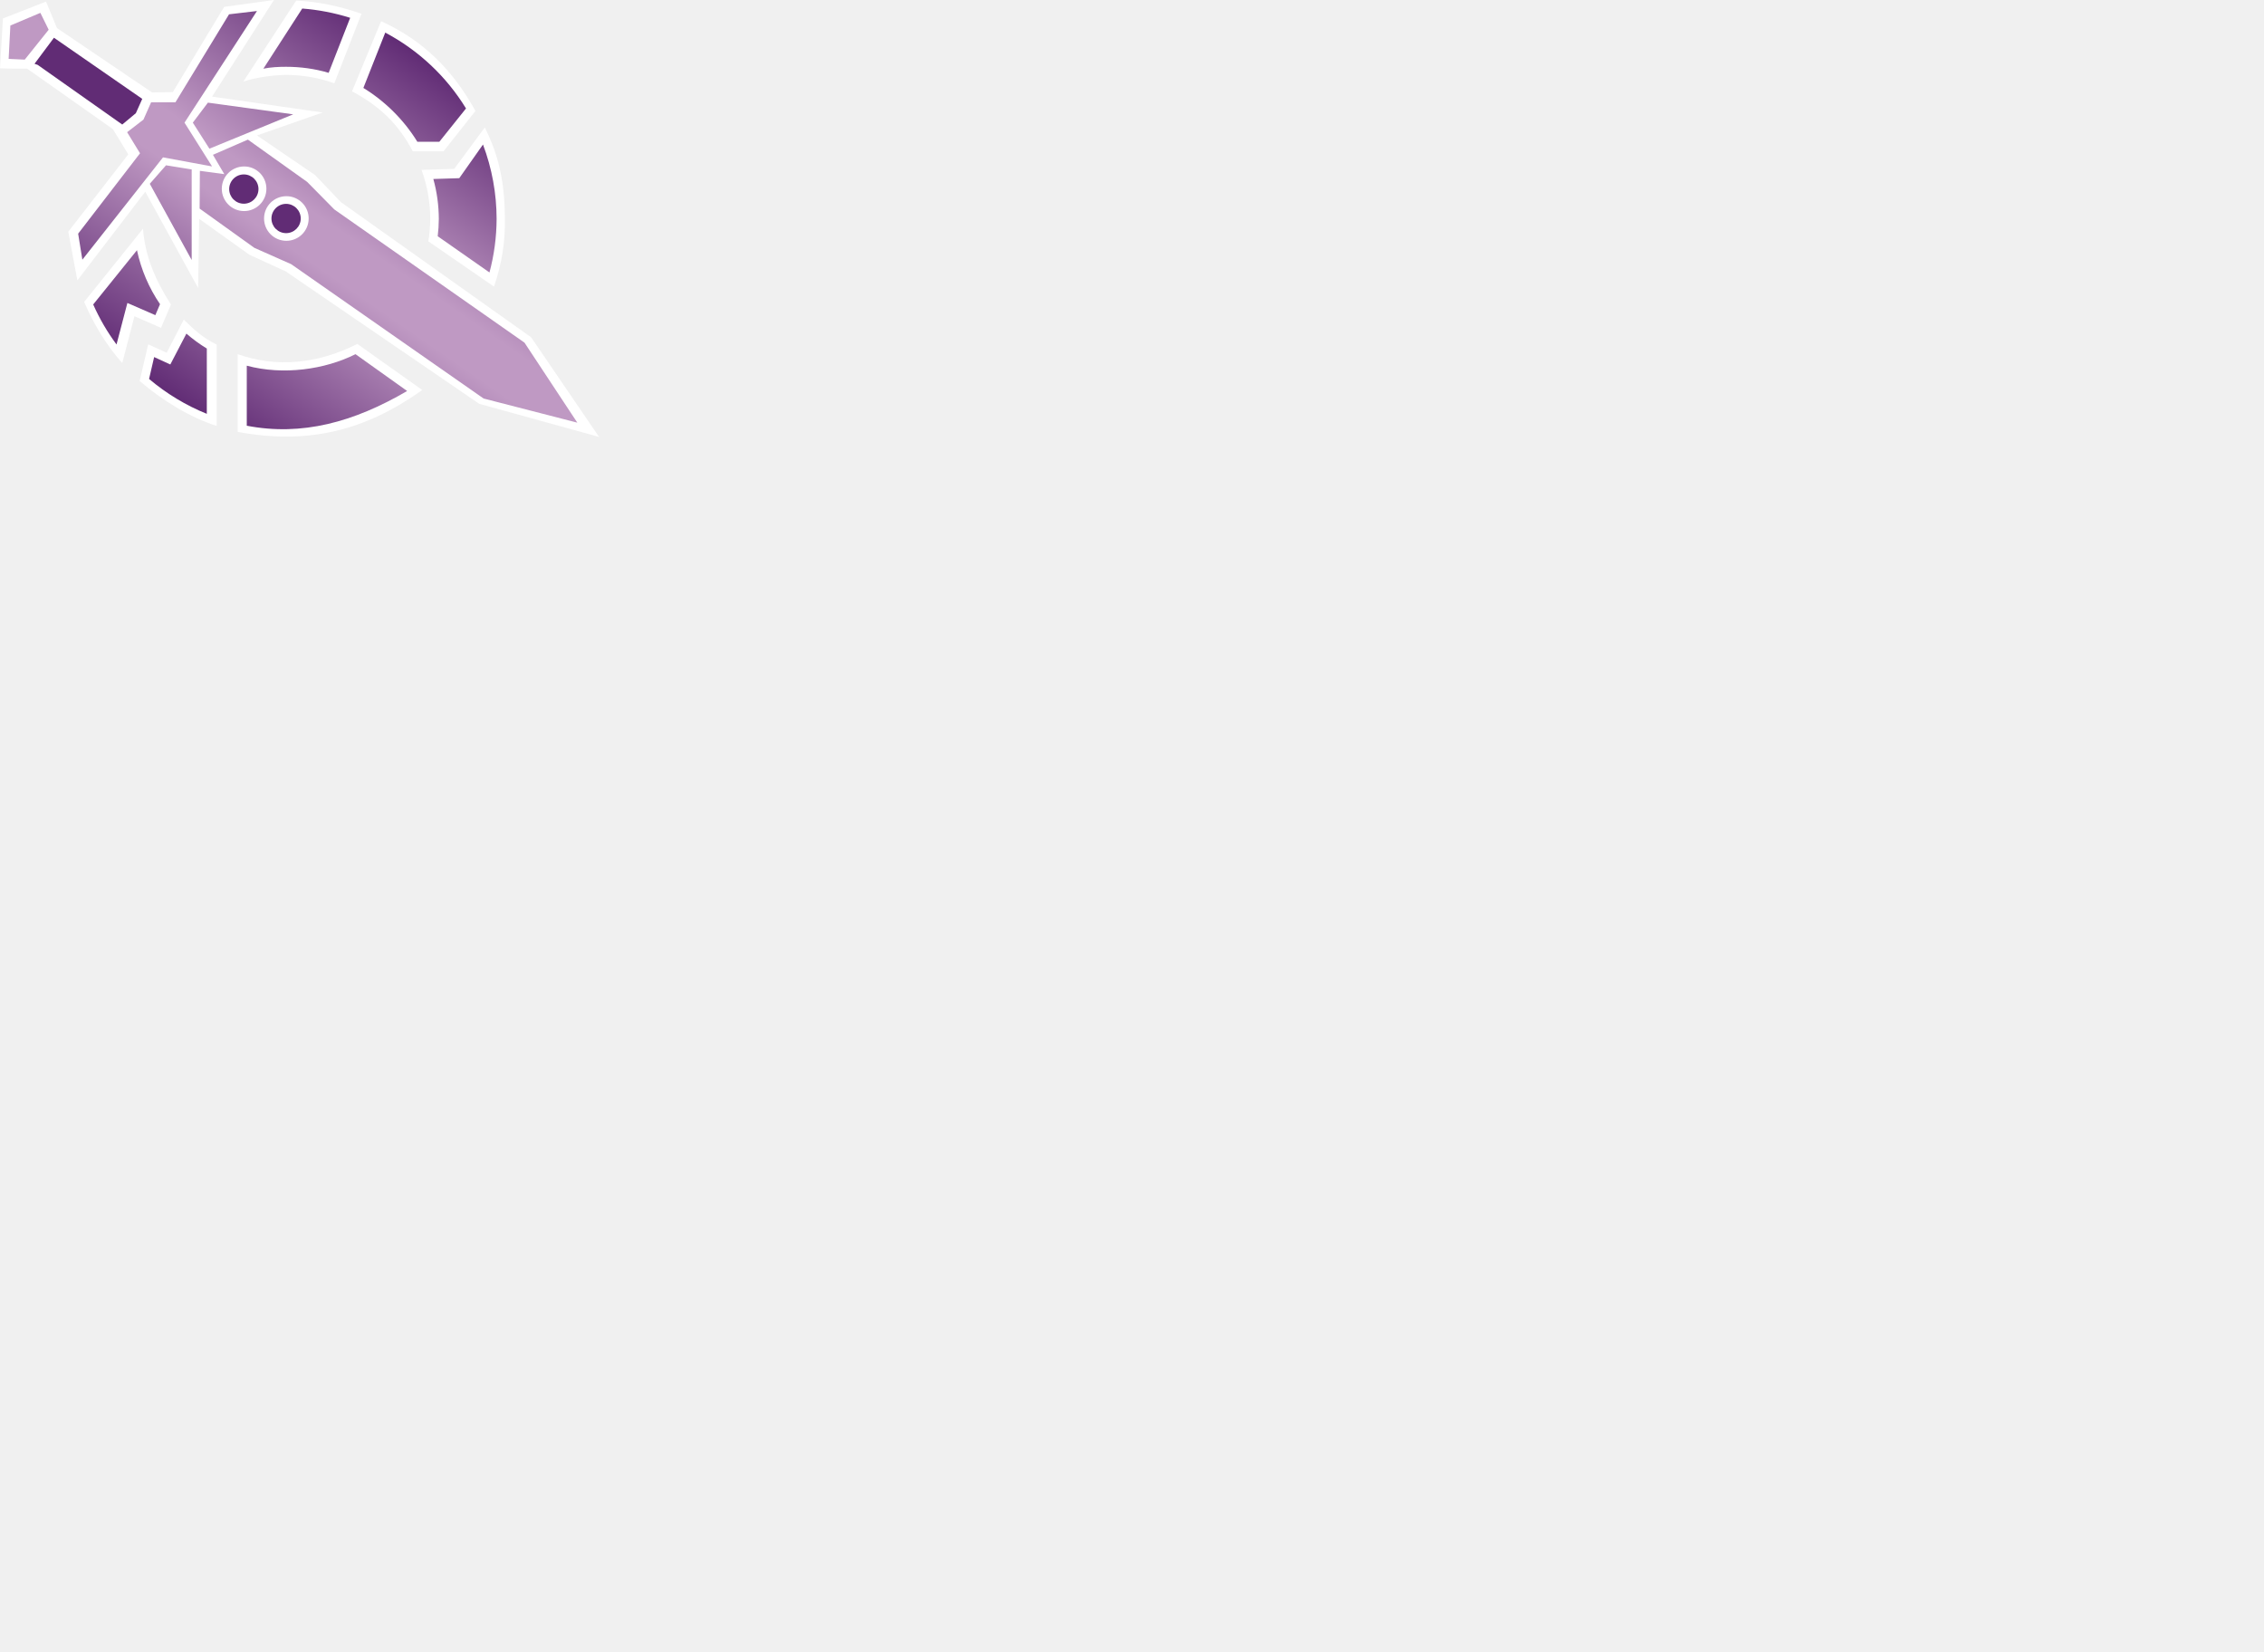
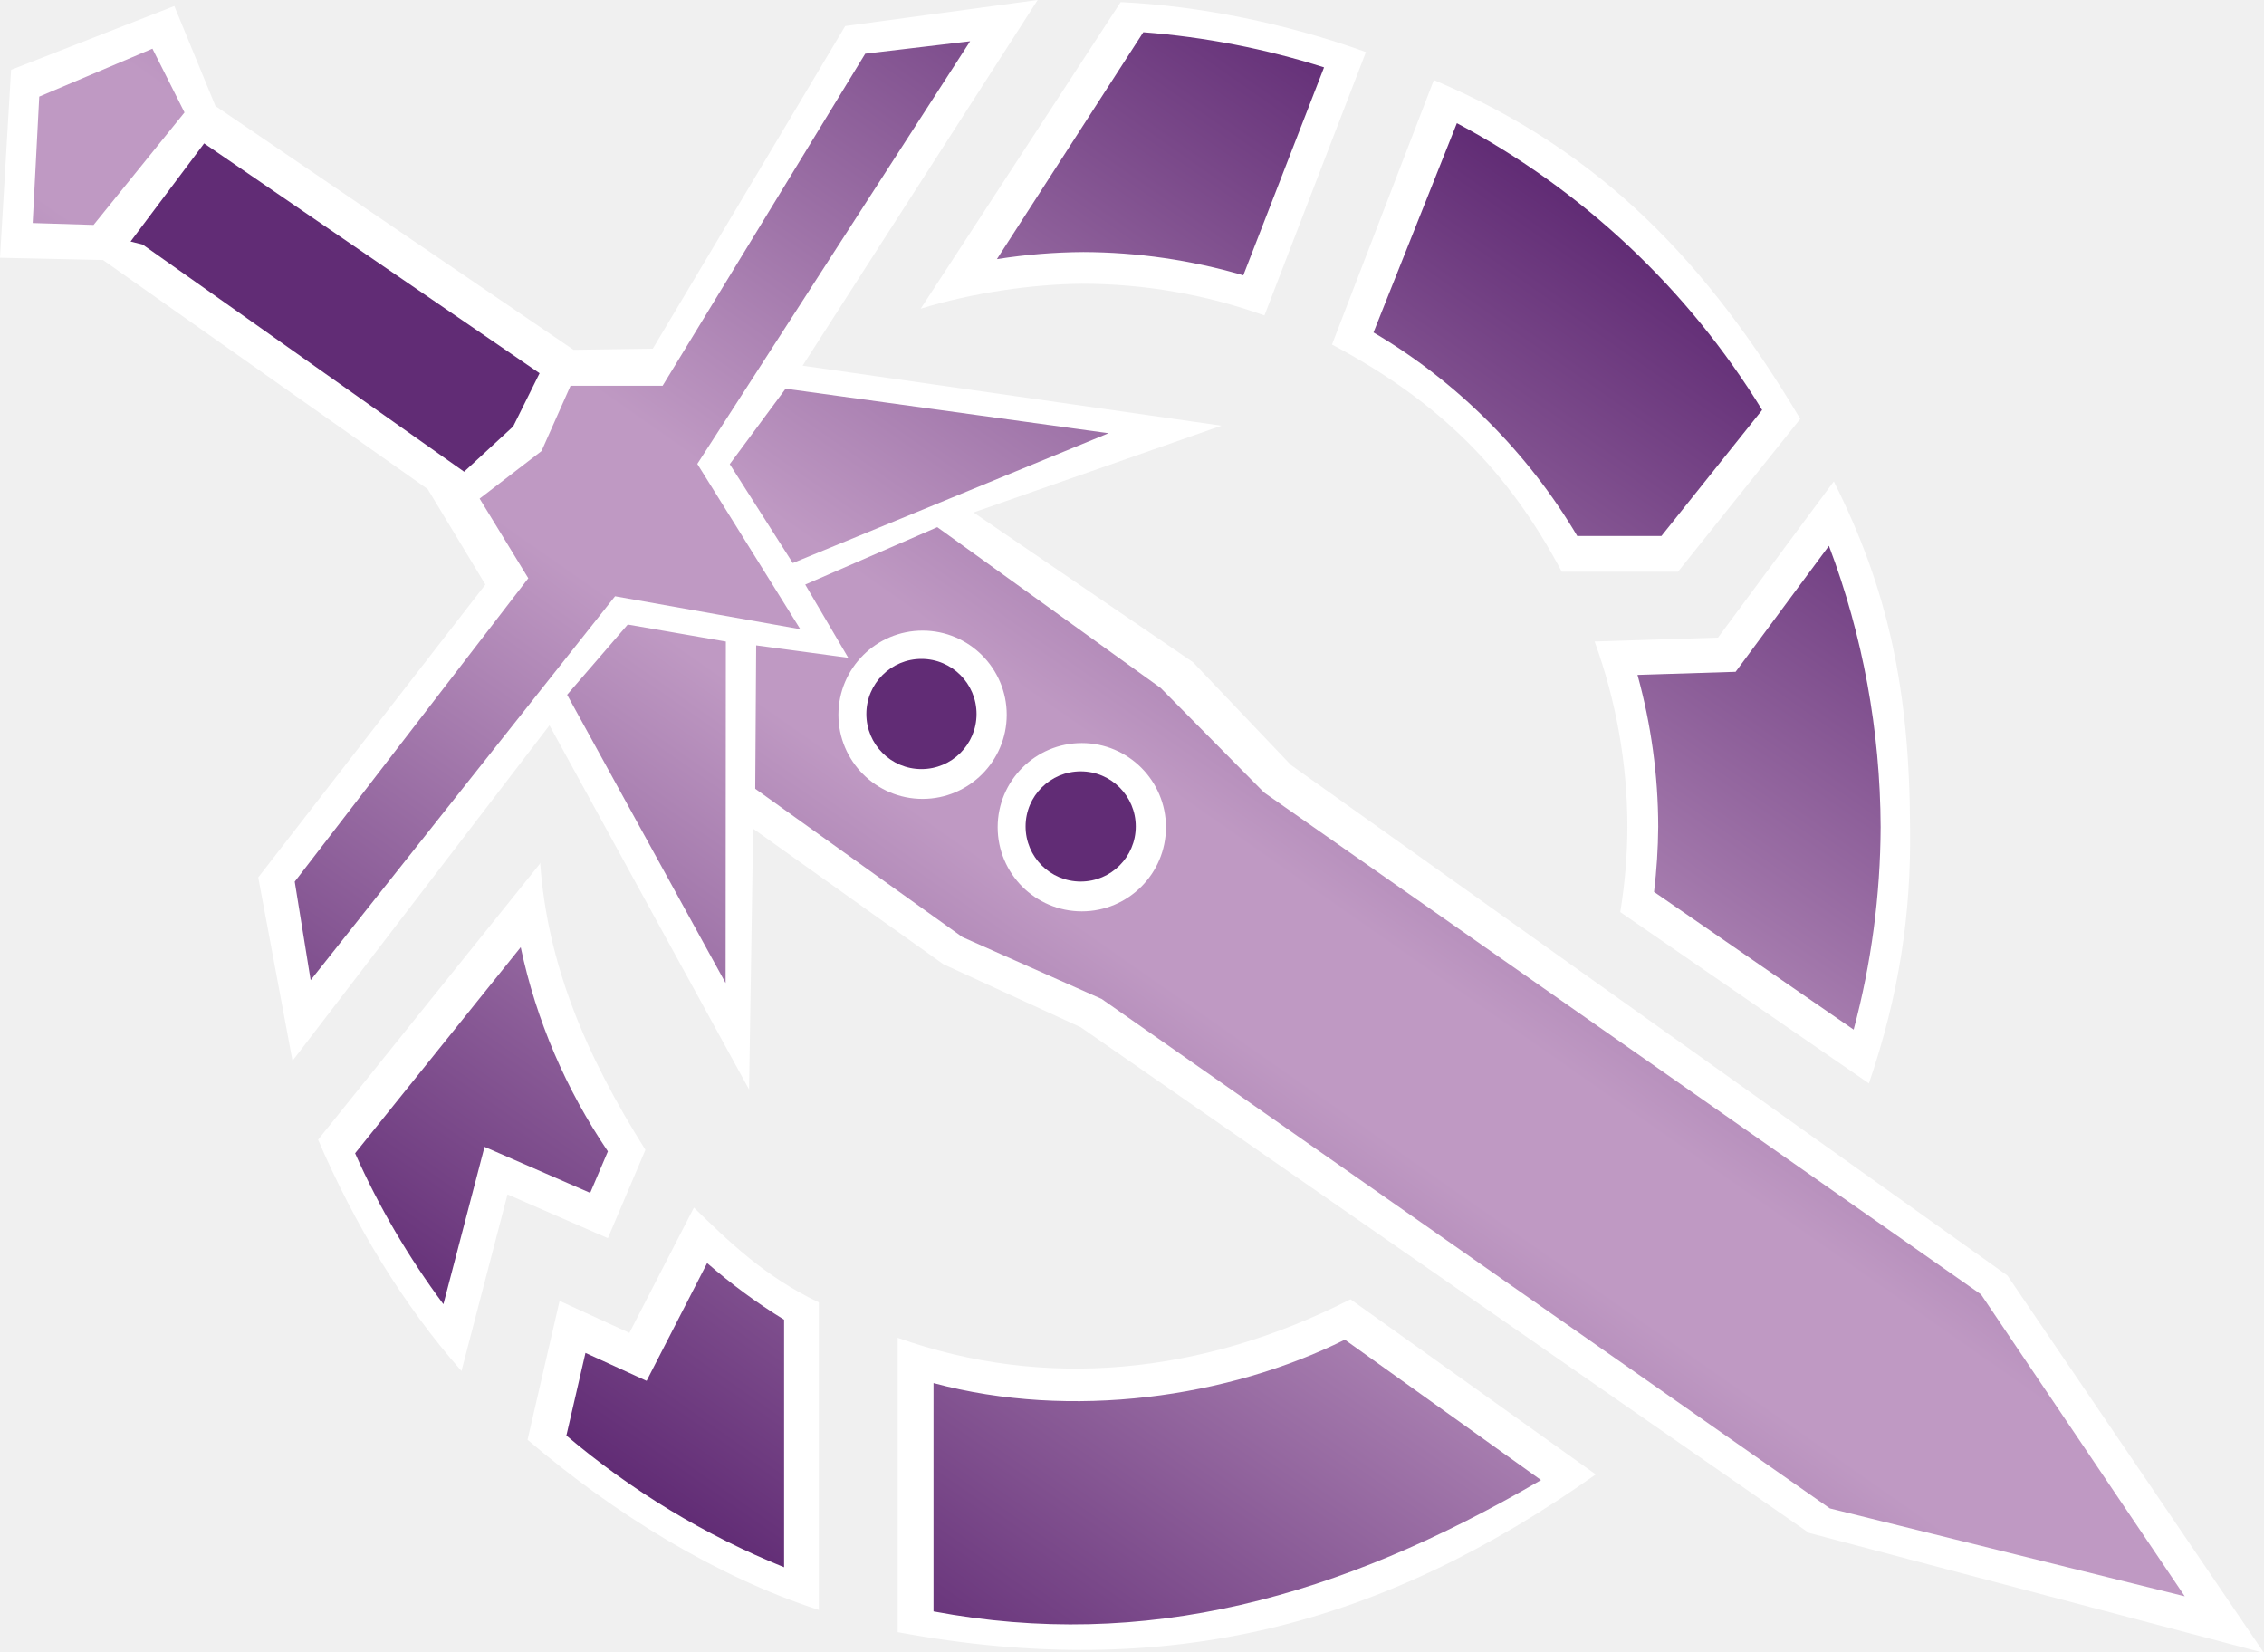
<svg xmlns="http://www.w3.org/2000/svg" version="1.1" width="600" height="437.628">
  <defs>
-     <linearGradient id="gradient-body" x1="43.752" y1="103.79" x2="75.594" y2="57.85" spreadMethod="reflect" gradientUnits="userSpaceOnUse">
+     <linearGradient id="gradient-body" x1="165" y1="392" x2="286" y2="219" gradientUnits="userSpaceOnUse" spreadMethod="reflect">
      <stop offset="0" stop-color="#612c75" />
      <stop offset="0.9" stop-color="#bf99c3" />
    </linearGradient>
  </defs>
-   <path id="outline" fill="white" d="M 78.5,0.148 64.5,21.6 c 3.59,-1.12 7.87,-1.72 11.3,-1.75 4.37,4.87e-4 8.7,0.752 12.8,2.22 L 95.8,3.65 C 90.1,1.65 84.2,0.413 78.5,0.148 Z m 50,33.6 -8.12,11 -8.66,0.273 c 1.52,4.18 2.3,8.59 2.3,13 -0.012,1.99 -0.178,3.97 -0.499,5.93 l 17.4,12 c 2.13,-6.27 2.97,-11.9 2.88,-17.9 -0.038,-9.71 -1.55,-16.7 -5.33,-24.3 z M 37.9,60.6 22.3,80 c 2.54,5.91 5.97,11.6 10.1,16.2 l 3.23,-12.4 7.04,3.07 2.63,-6.18 C 41,74 38.4,67.6 37.9,60.6 Z m 10.8,24.1 -4.52,8.78 -4.91,-2.24 -2.25,9.73 c 6.15,5.24 13.3,9.61 20.4,11.9 V 91.3 c -3.84,-1.82 -6.36,-4.3 -8.76,-6.65 z m 46,6.44 c -10.5,5.32 -21.5,6.35 -31.7,2.71 v 20.6 c 19.1,3.53 34.1,-0.574 48.9,-11.1 z M 101,5.62 93.3,24.2 c 7.61,4.06 12.4,8.91 16.1,15.9 h 8.14 L 126,29.4 C 120,18.5 112,10.6 101,5.62 Z M 127,107 75.7,71.9 66.1,67.5 52.8,58 52.5,76.3 38.5,50.8 20.5,74.3 18.1,61.4 34,40.9 29.9,34.2 7.21,18.2 3.61,18.2 0,18.1 0.778,4.89 12.2,0.424 15.1,7.44 40.3,24.5 45.8,24.4 59.4,1.83 72.6,0 56.2,25.6 l 29.3,4.21 -17.4,6.08 15.4,10.5 6.86,7.19 50.4,35.8 18,26.4 z" />
-   <path id="body" fill="url(#gradient-body)" d="m 80.1,2.26 c 4.3,0.33 8.55,1.16 12.7,2.46 L 87.1,19.3 C 83.4,18.2 79.6,17.7 75.8,17.7 73.8,17.7 71.8,17.8 69.8,18.2 Z m 22,6.38 c 8.8,4.67 16.2,11.6 21.4,20.1 l -7.07,8.83 h -5.82 C 107,31.7 102,26.8 96.3,23.3 Z M 128,38.3 c 2.38,6.3 3.6,13 3.61,19.7 -0.018,4.8 -0.654,9.58 -1.89,14.2 L 116,62.6 c 0.184,-1.52 0.282,-3.04 0.293,-4.57 -0.009,-3.59 -0.498,-7.16 -1.45,-10.6 l 6.87,-0.216 z m -91.7,28 c 1.09,5.12 3.16,9.98 6.11,14.3 l -1.24,2.91 -7.41,-3.23 -2.88,11 c -2.44,-3.29 -4.51,-6.84 -6.18,-10.6 z m 13.1,22.1 c 1.69,1.47 3.5,2.79 5.41,3.96 v 17.3 c -5.55,-2.24 -10.7,-5.36 -15.3,-9.24 l 1.34,-5.8 4.29,1.96 z m 44.7,5.37 13.8,9.84 c -14.2,8.29 -27.9,12 -42.5,9.2 V 96.9 c 9.65,2.6 20.7,1.02 28.8,-3.04 z M 51.1,32.5 55.5,39.4 77.7,30.3 55.1,27.2 Z M 39.7,48.7 50.8,68.9 50.8,44.9 44,43.8 Z M 2.29,15.6 2.75,6.76 10.7,3.41 12.9,7.88 6.56,15.8 Z M 153,112 139,90.8 88.6,55.5 81.4,48.2 65.7,37 l -9.27,4.02 3.01,5.12 -6.47,-0.87 -0.066,10 14.5,10.4 9.76,4.33 51,35.6 z M 43.2,41.7 56.2,44.1 48.9,32.5 68.1,2.92 60.7,3.79 46.5,27.1 h -6.45 l -2.03,4.59 -4.33,3.34 3.42,5.59 -16.4,21.3 1.12,6.89 z m 38.6,16.2 c 0,3.27 -2.65,5.91 -5.91,5.91 -3.27,0 -5.91,-2.65 -5.91,-5.91 0,-3.27 2.65,-5.91 5.91,-5.91 3.27,0 5.91,2.65 5.91,5.91 z m -11.2,-7.88 c 0,3.27 -2.65,5.91 -5.91,5.91 -3.27,0 -5.91,-2.65 -5.91,-5.91 0,-3.27 2.65,-5.91 5.91,-5.91 3.27,0 5.91,2.65 5.91,5.91 z" />
-   <path id="detailing" fill="#612c75" d="m 79.7,57.9 c 0,2.14 -1.74,3.88 -3.88,3.88 -2.14,0 -3.88,-1.74 -3.88,-3.88 0,-2.14 1.74,-3.88 3.88,-3.88 2.14,0 3.88,1.74 3.88,3.88 z M 68.5,50.1 c 0,2.14 -1.74,3.88 -3.88,3.88 -2.14,0 -3.88,-1.74 -3.88,-3.88 0,-2.14 1.74,-3.88 3.88,-3.88 2.14,0 3.88,1.74 3.88,3.88 z M 36,30 37.7,26.2 14.3,10 9.15,16.9 10,17.2 32.4,33 Z" />
+   <path id="outline" fill="white" d="M 297,0.558 244,81.8 c 13.6,-4.21 29.7,-6.5 42.7,-6.61 16.5,0.002 32.9,2.84 48.4,8.4 L 362,13.8 C 341,6.23 318,1.56 297,0.558 Z m 189,127 -30.7,41.4 -32.7,1.03 c 5.75,15.8 8.69,32.5 8.69,49.3 -0.044,7.51 -0.675,15 -1.89,22.4 l 65.9,45.4 c 8.06,-23.7 11.2,-45 10.9,-67.8 -0.145,-36.7 -5.87,-63.2 -20.2,-91.7 z M 143,229 84.3,302 c 9.61,22.4 22.6,43.9 38,61.3 l 12.2,-46.8 26.6,11.6 9.95,-23.4 c -16,-25.4 -26,-49.4 -27.9,-76.1 z m 40.9,91 -17.1,33.2 -18.5,-8.48 -8.49,36.8 c 23.2,19.8 50.1,36.3 77.2,45.1 v -81.5 c -14.5,-6.89 -24,-16.3 -33.1,-25.1 z m 174,24.3 c -39.5,20.1 -81.2,24 -120,10.2 v 78 c 72.3,13.4 129,-2.17 185,-41.8 z M 380,21.2 353,91.3 c 28.8,15.3 46.8,33.7 60.9,60.2 h 30.8 l 32.4,-40.5 c -24.5,-41.1 -52.5,-70.9 -96.9,-89.7 z m 99.4,385 -193,-134 -36.4,-16.7 -50.4,-35.9 -1.08,69.1 -52.9,-96.5 -68.1,88.9 -9.08,-48.6 60.2,-77.6 -15.3,-25.3 L 27.3,68.9 13.6,68.6 0,68.3 2.94,18.5 46.2,1.6 57.1,28.1 152,92.7 173,92.4 224,6.9 275,0 l -62.3,96.9 111,15.9 -65.7,23 58.2,39.7 25.9,27.2 L 532,338 600,438 Z" />
+   <path id="body" fill="url(#gradient-body)" d="m 303,8.54 c 16.3,1.25 32.3,4.37 47.9,9.31 l -21.4,55.1 c -13.8,-4.04 -28.1,-6.11 -42.4,-6.16 -7.68,0.048 -15.3,0.676 -22.9,1.88 z m 83.1,24.1 c 33.3,17.7 61.2,43.9 80.9,76 l -26.7,33.4 H 418 C 405,120 386,101 364,88.1 Z m 98.6,112 c 9,23.8 13.6,49 13.7,74.5 -0.068,18.1 -2.47,36.2 -7.15,53.7 l -52.9,-36.5 c 0.695,-5.73 1.06,-11.5 1.11,-17.3 -0.034,-13.6 -1.88,-27.1 -5.49,-40.2 l 26,-0.818 z M 138,251 c 4.11,19.4 12,37.7 23.1,54.1 l -4.69,11 -28,-12.2 -10.9,41.7 c -9.23,-12.4 -17.1,-25.8 -23.4,-40 z m 49.4,83.7 c 6.39,5.55 13.2,10.6 20.4,15 v 65.6 c -21,-8.48 -40.5,-20.3 -57.7,-34.9 l 5.06,-21.9 16.2,7.41 z m 169,20.3 52,37.2 c -53.6,31.3 -105,45.3 -161,34.8 v -60.5 c 36.5,9.83 78.2,3.84 109,-11.5 z m -163,-232 16.7,26.2 83.7,-34.4 -85.6,-11.8 z m -43.1,61.1 42,76.4 0.065,-90.5 -26,-4.51 z M 8.66,59.1 10.4,25.6 40.4,12.9 48.9,29.8 24.8,59.6 Z M 579,423 525,343 335,210 l -27.4,-27.7 -59.2,-42.6 -35,15.2 11.4,19.4 -24.4,-3.29 -0.248,38 54.9,39.3 36.9,16.4 193,135 z m -416,-265 49.1,8.73 -27.3,-43.8 72.3,-112 -27.8,3.3 -53.7,88 h -24.4 l -7.69,17.3 -16.4,12.6 12.9,21.1 -61.9,80.4 4.22,26.1 z m 146,61.2 c 0,12.3 -10,22.3 -22.3,22.3 -12.3,0 -22.3,-10 -22.3,-22.3 0,-12.3 10,-22.3 22.3,-22.3 12.3,0 22.3,10 22.3,22.3 z m -42.2,-29.8 c 0,12.3 -10,22.3 -22.3,22.3 -12.3,0 -22.3,-10 -22.3,-22.3 0,-12.3 10,-22.3 22.3,-22.3 12.3,0 22.3,10 22.3,22.3 z" />
+   <path id="detailing" fill="#612c75" d="m 301,219 c 0,8.09 -6.56,14.6 -14.6,14.6 -8.09,0 -14.6,-6.56 -14.6,-14.6 0,-8.09 6.56,-14.6 14.6,-14.6 8.09,0 14.6,6.56 14.6,14.6 z m -42.2,-29.8 c 0,8.09 -6.56,14.6 -14.6,14.6 -8.09,0 -14.6,-6.56 -14.6,-14.6 0,-8.09 6.56,-14.6 14.6,-14.6 8.09,0 14.6,6.56 14.6,14.6 z M 136,113 143,98.9 54.1,38 34.6,64 37.8,64.8 123,125 Z" />
</svg>
